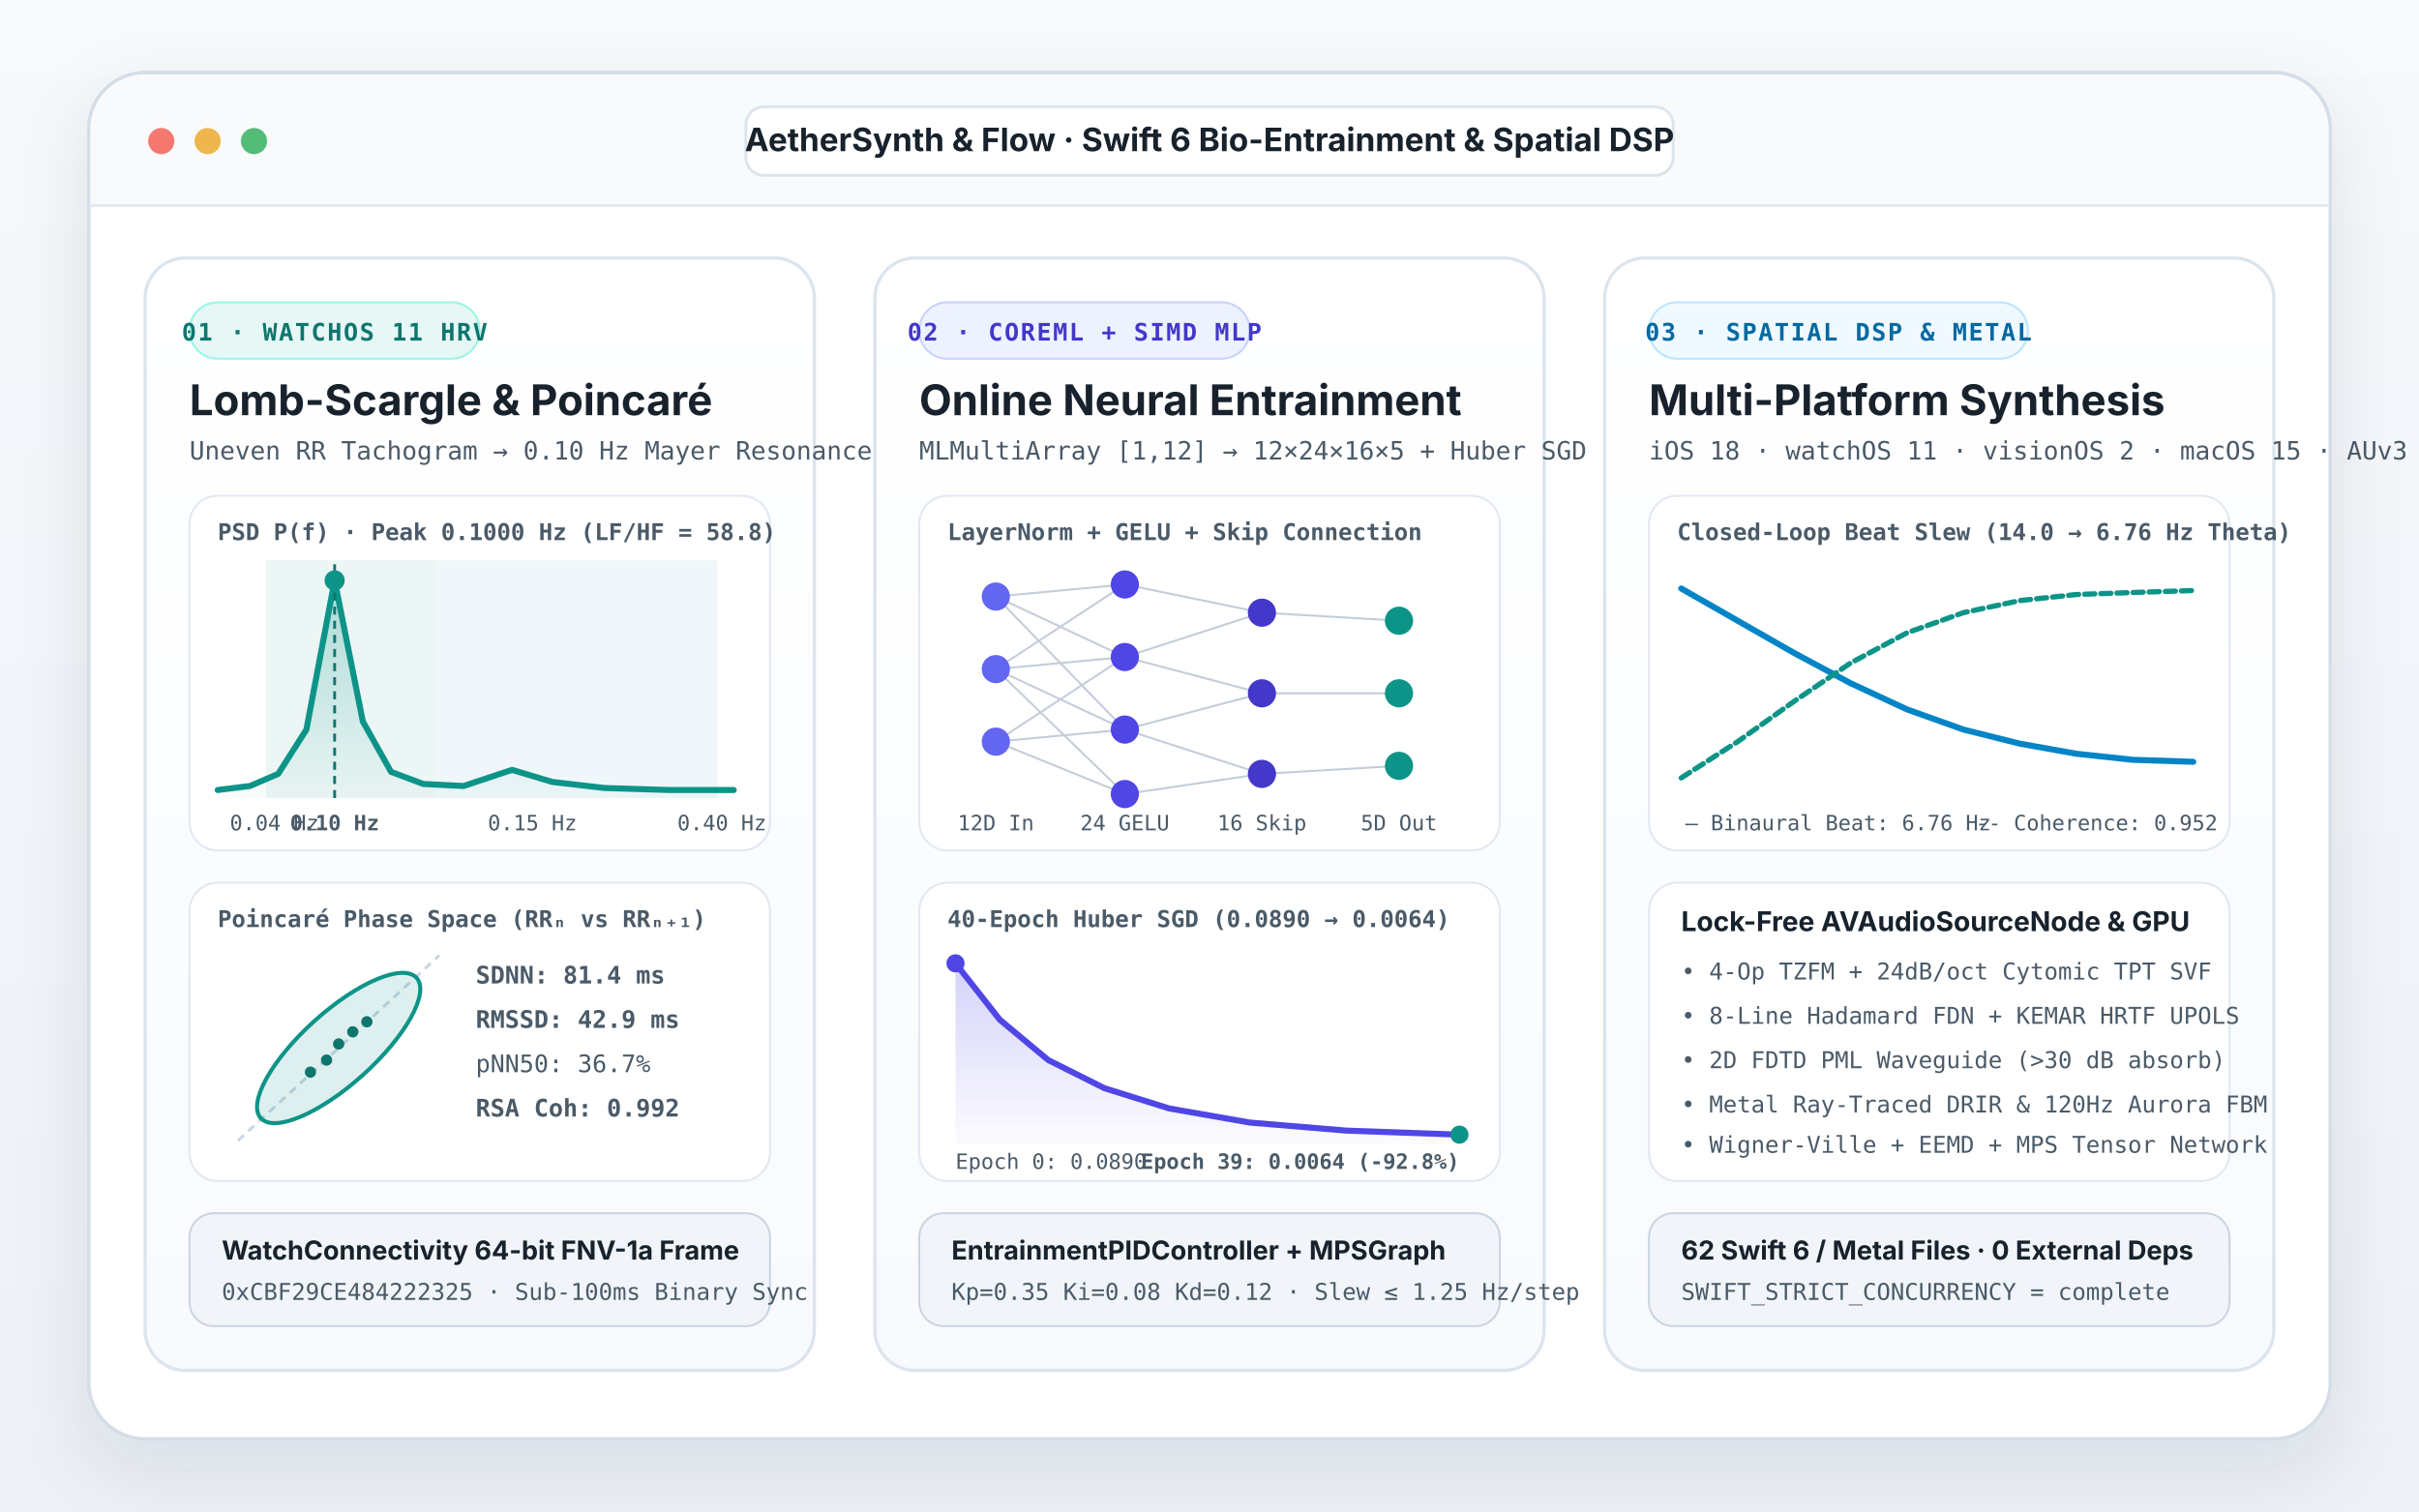
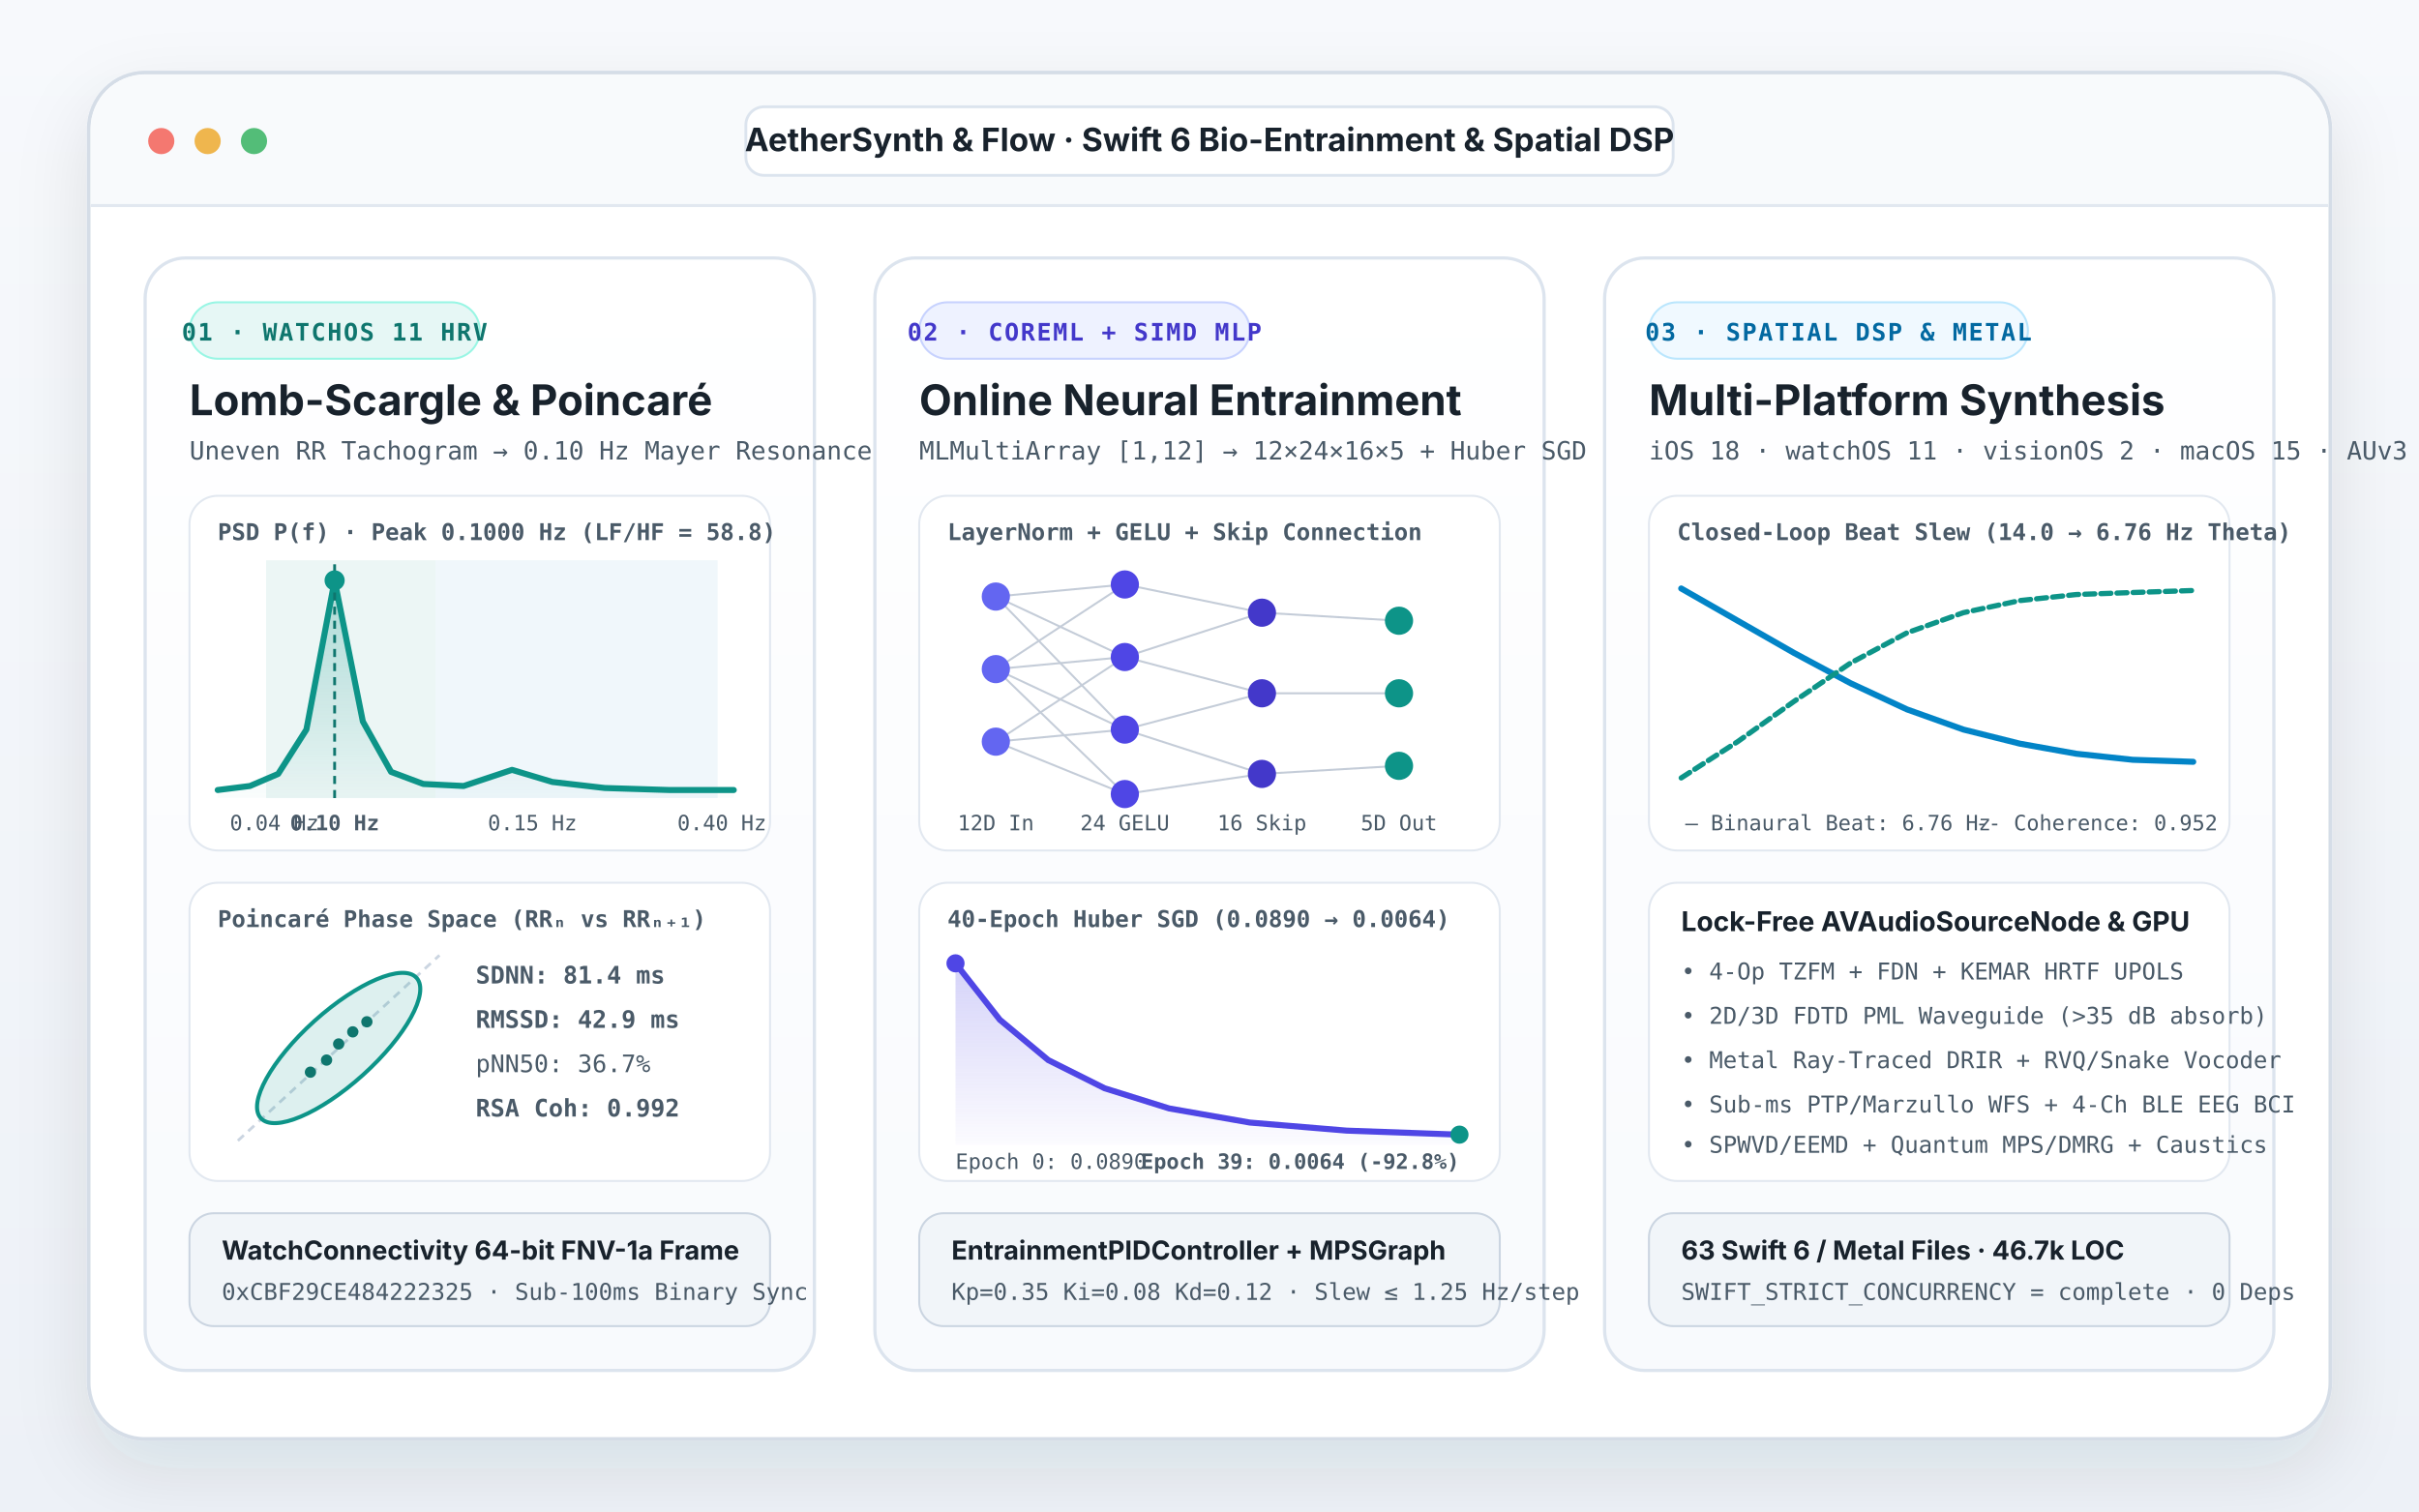
<svg xmlns="http://www.w3.org/2000/svg" viewBox="0 0 1200 750" width="1200" height="750" role="img" aria-labelledby="title desc">
  <defs>
    <style>
      .t { font-family: -apple-system, BlinkMacSystemFont, "SF Pro Display", "Inter", "Segoe UI", sans-serif; fill: #18222c; }
      .m { font-family: "SF Mono", "JetBrains Mono", ui-monospace, monospace; fill: #4a5a68; }
      .badge { font-family: "SF Mono", "JetBrains Mono", ui-monospace, monospace; font-size: 12px; font-weight: 700; letter-spacing: 0.8px; }
    </style>
    <linearGradient id="bgCanvas" x1="0" y1="0" x2="0" y2="1">
      <stop offset="0%" stop-color="#f7f9fc" />
      <stop offset="100%" stop-color="#edf1f7" />
    </linearGradient>
    <linearGradient id="cardBg" x1="0" y1="0" x2="0" y2="1">
      <stop offset="0%" stop-color="#ffffff" />
      <stop offset="100%" stop-color="#f8fafd" />
    </linearGradient>
    <linearGradient id="lombFill" x1="0" y1="0" x2="0" y2="1">
      <stop offset="0%" stop-color="#0d9488" stop-opacity="0.28" />
      <stop offset="100%" stop-color="#0d9488" stop-opacity="0.02" />
    </linearGradient>
    <linearGradient id="lossFill" x1="0" y1="0" x2="0" y2="1">
      <stop offset="0%" stop-color="#4f46e5" stop-opacity="0.24" />
      <stop offset="100%" stop-color="#4f46e5" stop-opacity="0.02" />
    </linearGradient>
    <filter id="winShadow" x="-8%" y="-10%" width="116%" height="124%">
      <feDropShadow dx="0" dy="14" stdDeviation="18" flood-color="#1e293b" flood-opacity="0.10" />
    </filter>
  </defs>
  <rect width="1200" height="750" fill="url(#bgCanvas)" />
  <g filter="url(#winShadow)">
    <rect x="44" y="36" width="1112" height="678" rx="28" fill="#ffffff" stroke="#d5dde7" stroke-width="1.8" />
  </g>
  <path d="M72 37h1056a27 27 0 0 1 27 27v38H45V64a27 27 0 0 1 27-27Z" fill="#f8fafc" />
  <line x1="45" y1="102" x2="1155" y2="102" stroke="#e2e8f0" stroke-width="1.5" />
  <circle cx="80" cy="70" r="6.5" fill="#f47870" />
  <circle cx="103" cy="70" r="6.5" fill="#efb64e" />
  <circle cx="126" cy="70" r="6.5" fill="#53bd78" />
  <rect x="370" y="53" width="460" height="34" rx="9" fill="#ffffff" stroke="#dce4ee" stroke-width="1.4" />
  <text x="600" y="75" text-anchor="middle" class="t" font-size="16" font-weight="650" fill="#334155">AetherSynth &amp; Flow · Swift 6 Bio-Entrainment &amp; Spatial DSP</text>
  <rect x="72" y="128" width="332" height="552" rx="20" fill="url(#cardBg)" stroke="#dce4ee" stroke-width="1.6" />
  <rect x="94" y="150" width="144" height="28" rx="14" fill="#e6f7f5" stroke="#99f6e4" />
  <text x="166" y="169" text-anchor="middle" class="badge" fill="#0f766e">01 · WATCHOS 11 HRV</text>
  <text x="94" y="206" class="t" font-size="21" font-weight="700">Lomb-Scargle &amp; Poincaré</text>
  <text x="94" y="228" class="m" font-size="12.5">Uneven RR Tachogram → 0.10 Hz Mayer Resonance</text>
  <rect x="94" y="246" width="288" height="176" rx="14" fill="#ffffff" stroke="#e2e8f0" />
  <text x="108" y="268" class="m" font-size="11.5" font-weight="600" fill="#0f766e">PSD P(f) · Peak 0.1000 Hz (LF/HF = 58.8)</text>
  <rect x="132" y="278" width="84" height="118" fill="#0d9488" fill-opacity="0.08" />
  <rect x="216" y="278" width="140" height="118" fill="#0284c7" fill-opacity="0.06" />
  <path d="M108,392 L124,390 L138,384 L152,362 L166,288 L180,358 L194,383 L210,389 L230,390 L254,382 L274,388 L300,391 L332,392 L364,392 L364,396 L108,396 Z" fill="url(#lombFill)" />
  <polyline points="108,392 124,390 138,384 152,362 166,288 180,358 194,383 210,389 230,390 254,382 274,388 300,391 332,392 364,392" fill="none" stroke="#0d9488" stroke-width="3" stroke-linecap="round" stroke-linejoin="round" />
  <line x1="166" y1="280" x2="166" y2="396" stroke="#0f766e" stroke-width="1.4" stroke-dasharray="4 3" />
  <circle cx="166" cy="288" r="5" fill="#0d9488" />
  <text x="114" y="412" class="m" font-size="10.5">0.04 Hz</text>
  <text x="166" y="412" text-anchor="middle" class="m" font-size="10.5" font-weight="700" fill="#0f766e">0.10 Hz</text>
  <text x="242" y="412" class="m" font-size="10.5">0.15 Hz</text>
  <text x="336" y="412" class="m" font-size="10.5">0.40 Hz</text>
  <rect x="94" y="438" width="288" height="148" rx="14" fill="#ffffff" stroke="#e2e8f0" />
  <text x="108" y="460" class="m" font-size="11.5" font-weight="600" fill="#334155">Poincaré Phase Space (RRₙ vs RRₙ₊₁)</text>
  <line x1="118" y1="566" x2="218" y2="474" stroke="#cbd5e1" stroke-width="1.4" stroke-dasharray="4 3" />
  <g transform="translate(168,520) rotate(-42)">
    <ellipse cx="0" cy="0" rx="52" ry="18" fill="#0d9488" fill-opacity="0.14" stroke="#0d9488" stroke-width="2" />
  </g>
  <circle cx="154" cy="532" r="2.8" fill="#0f766e" />
  <circle cx="168" cy="518" r="2.8" fill="#0f766e" />
  <circle cx="182" cy="507" r="2.8" fill="#0f766e" />
  <circle cx="162" cy="526" r="2.8" fill="#0f766e" />
  <circle cx="175" cy="512" r="2.8" fill="#0f766e" />
  <text x="236" y="488" class="m" font-size="12" font-weight="700" fill="#0f172a">SDNN: 81.4 ms</text>
  <text x="236" y="510" class="m" font-size="12" font-weight="700" fill="#0f766e">RMSSD: 42.9 ms</text>
  <text x="236" y="532" class="m" font-size="12">pNN50: 36.7%</text>
  <text x="236" y="554" class="m" font-size="12" font-weight="700" fill="#0284c7">RSA Coh: 0.992</text>
  <rect x="94" y="602" width="288" height="56" rx="12" fill="#f1f5f9" stroke="#cbd5e1" />
  <text x="110" y="625" class="t" font-size="13" font-weight="700">WatchConnectivity 64-bit FNV-1a Frame</text>
  <text x="110" y="645" class="m" font-size="11.5">0xCBF29CE484222325 · Sub-100ms Binary Sync</text>
  <rect x="434" y="128" width="332" height="552" rx="20" fill="url(#cardBg)" stroke="#dce4ee" stroke-width="1.6" />
  <rect x="456" y="150" width="164" height="28" rx="14" fill="#eef2ff" stroke="#c7d2fe" />
  <text x="538" y="169" text-anchor="middle" class="badge" fill="#4338ca">02 · COREML + SIMD MLP</text>
  <text x="456" y="206" class="t" font-size="21" font-weight="700">Online Neural Entrainment</text>
  <text x="456" y="228" class="m" font-size="12.5">MLMultiArray [1,12] → 12×24×16×5 + Huber SGD</text>
  <rect x="456" y="246" width="288" height="176" rx="14" fill="#ffffff" stroke="#e2e8f0" />
  <text x="470" y="268" class="m" font-size="11.5" font-weight="600" fill="#4338ca">LayerNorm + GELU + Skip Connection</text>
  <g stroke="#94a3b8" stroke-width="1" opacity="0.55">
    <line x1="494" y1="296" x2="558" y2="290" />
    <line x1="494" y1="296" x2="558" y2="326" />
    <line x1="494" y1="296" x2="558" y2="362" />
    <line x1="494" y1="332" x2="558" y2="290" />
    <line x1="494" y1="332" x2="558" y2="326" />
    <line x1="494" y1="332" x2="558" y2="362" />
    <line x1="494" y1="332" x2="558" y2="394" />
    <line x1="494" y1="368" x2="558" y2="326" />
    <line x1="494" y1="368" x2="558" y2="362" />
    <line x1="494" y1="368" x2="558" y2="394" />
    <line x1="558" y1="290" x2="626" y2="304" />
    <line x1="558" y1="326" x2="626" y2="304" />
    <line x1="558" y1="326" x2="626" y2="344" />
    <line x1="558" y1="362" x2="626" y2="344" />
    <line x1="558" y1="362" x2="626" y2="384" />
    <line x1="558" y1="394" x2="626" y2="384" />
    <line x1="626" y1="304" x2="694" y2="308" />
    <line x1="626" y1="344" x2="694" y2="344" />
    <line x1="626" y1="384" x2="694" y2="380" />
  </g>
  <circle cx="494" cy="296" r="7" fill="#6366f1" />
  <circle cx="494" cy="332" r="7" fill="#6366f1" />
  <circle cx="494" cy="368" r="7" fill="#6366f1" />
  <circle cx="558" cy="290" r="7" fill="#4f46e5" />
  <circle cx="558" cy="326" r="7" fill="#4f46e5" />
  <circle cx="558" cy="362" r="7" fill="#4f46e5" />
  <circle cx="558" cy="394" r="7" fill="#4f46e5" />
  <circle cx="626" cy="304" r="7" fill="#4338ca" />
  <circle cx="626" cy="344" r="7" fill="#4338ca" />
  <circle cx="626" cy="384" r="7" fill="#4338ca" />
  <circle cx="694" cy="308" r="7" fill="#0d9488" />
  <circle cx="694" cy="344" r="7" fill="#0d9488" />
  <circle cx="694" cy="380" r="7" fill="#0d9488" />
  <text x="494" y="412" text-anchor="middle" class="m" font-size="10.5">12D In</text>
  <text x="558" y="412" text-anchor="middle" class="m" font-size="10.5">24 GELU</text>
  <text x="626" y="412" text-anchor="middle" class="m" font-size="10.5">16 Skip</text>
  <text x="694" y="412" text-anchor="middle" class="m" font-size="10.5">5D Out</text>
  <rect x="456" y="438" width="288" height="148" rx="14" fill="#ffffff" stroke="#e2e8f0" />
  <text x="470" y="460" class="m" font-size="11.5" font-weight="600" fill="#4338ca">40-Epoch Huber SGD (0.0890 → 0.0064)</text>
  <path d="M474,478 L496,506 L520,526 L548,540 L580,550 L620,557 L668,561 L724,563 L724,568 L474,568 Z" fill="url(#lossFill)" />
  <polyline points="474,478 496,506 520,526 548,540 580,550 620,557 668,561 724,563" fill="none" stroke="#4f46e5" stroke-width="3" stroke-linecap="round" />
  <circle cx="474" cy="478" r="4.5" fill="#4f46e5" />
  <circle cx="724" cy="563" r="4.5" fill="#0d9488" />
  <text x="474" y="580" class="m" font-size="10.5">Epoch 0: 0.0890</text>
  <text x="724" y="580" text-anchor="end" class="m" font-size="10.5" font-weight="700" fill="#0f766e">Epoch 39: 0.0064 (-92.8%)</text>
  <rect x="456" y="602" width="288" height="56" rx="12" fill="#f1f5f9" stroke="#cbd5e1" />
  <text x="472" y="625" class="t" font-size="13" font-weight="700">EntrainmentPIDController + MPSGraph</text>
  <text x="472" y="645" class="m" font-size="11.5">Kp=0.35 Ki=0.08 Kd=0.12 · Slew ≤ 1.25 Hz/step</text>
  <rect x="796" y="128" width="332" height="552" rx="20" fill="url(#cardBg)" stroke="#dce4ee" stroke-width="1.6" />
  <rect x="818" y="150" width="188" height="28" rx="14" fill="#f0f9ff" stroke="#bae6fd" />
  <text x="912" y="169" text-anchor="middle" class="badge" fill="#0369a1">03 · SPATIAL DSP &amp; METAL</text>
  <text x="818" y="206" class="t" font-size="21" font-weight="700">Multi-Platform Synthesis</text>
  <text x="818" y="228" class="m" font-size="12.5">iOS 18 · watchOS 11 · visionOS 2 · macOS 15 · AUv3</text>
  <rect x="818" y="246" width="288" height="176" rx="14" fill="#ffffff" stroke="#e2e8f0" />
  <text x="832" y="268" class="m" font-size="11.5" font-weight="600" fill="#0369a1">Closed-Loop Beat Slew (14.0 → 6.76 Hz Theta)</text>
  <polyline points="834,292 862,308 890,324 918,339 946,352 974,362 1002,369 1030,374 1058,377 1088,378" fill="none" stroke="#0284c7" stroke-width="3" stroke-linecap="round" />
  <polyline points="834,386 862,368 890,348 918,329 946,314 974,304 1002,298 1030,295 1058,294 1088,293" fill="none" stroke="#0d9488" stroke-width="2.6" stroke-dasharray="5 3" stroke-linecap="round" />
  <text x="836" y="412" class="m" font-size="10.5" fill="#0284c7">― Binaural Beat: 6.76 Hz</text>
  <text x="980" y="412" class="m" font-size="10.5" fill="#0f766e">-- Coherence: 0.952</text>
  <rect x="818" y="438" width="288" height="148" rx="14" fill="#ffffff" stroke="#e2e8f0" />
  <text x="834" y="462" class="t" font-size="13.5" font-weight="700">Lock-Free AVAudioSourceNode &amp; GPU</text>
-   <text x="834" y="486" class="m" font-size="11.5">• 4-Op TZFM + 24dB/oct Cytomic TPT SVF</text>
-   <text x="834" y="508" class="m" font-size="11.5">• 8-Line Hadamard FDN + KEMAR HRTF UPOLS</text>
-   <text x="834" y="530" class="m" font-size="11.5">• 2D FDTD PML Waveguide (&gt;30 dB absorb)</text>
-   <text x="834" y="552" class="m" font-size="11.5">• Metal Ray-Traced DRIR &amp; 120Hz Aurora FBM</text>
-   <text x="834" y="572" class="m" font-size="11.5">• Wigner-Ville + EEMD + MPS Tensor Network</text>
+   <text x="834" y="486" class="m" font-size="11.5">• 4-Op TZFM + FDN + KEMAR HRTF UPOLS</text>
+   <text x="834" y="508" class="m" font-size="11.5">• 2D/3D FDTD PML Waveguide (&gt;35 dB absorb)</text>
+   <text x="834" y="530" class="m" font-size="11.5">• Metal Ray-Traced DRIR + RVQ/Snake Vocoder</text>
+   <text x="834" y="552" class="m" font-size="11.5">• Sub-ms PTP/Marzullo WFS + 4-Ch BLE EEG BCI</text>
+   <text x="834" y="572" class="m" font-size="11.5">• SPWVD/EEMD + Quantum MPS/DMRG + Caustics</text>
  <rect x="818" y="602" width="288" height="56" rx="12" fill="#f1f5f9" stroke="#cbd5e1" />
-   <text x="834" y="625" class="t" font-size="13" font-weight="700">62 Swift 6 / Metal Files · 0 External Deps</text>
-   <text x="834" y="645" class="m" font-size="11.5">SWIFT_STRICT_CONCURRENCY = complete</text>
+   <text x="834" y="625" class="t" font-size="13" font-weight="700">63 Swift 6 / Metal Files · 46.7k LOC</text>
+   <text x="834" y="645" class="m" font-size="11.5">SWIFT_STRICT_CONCURRENCY = complete · 0 Deps</text>
</svg>
